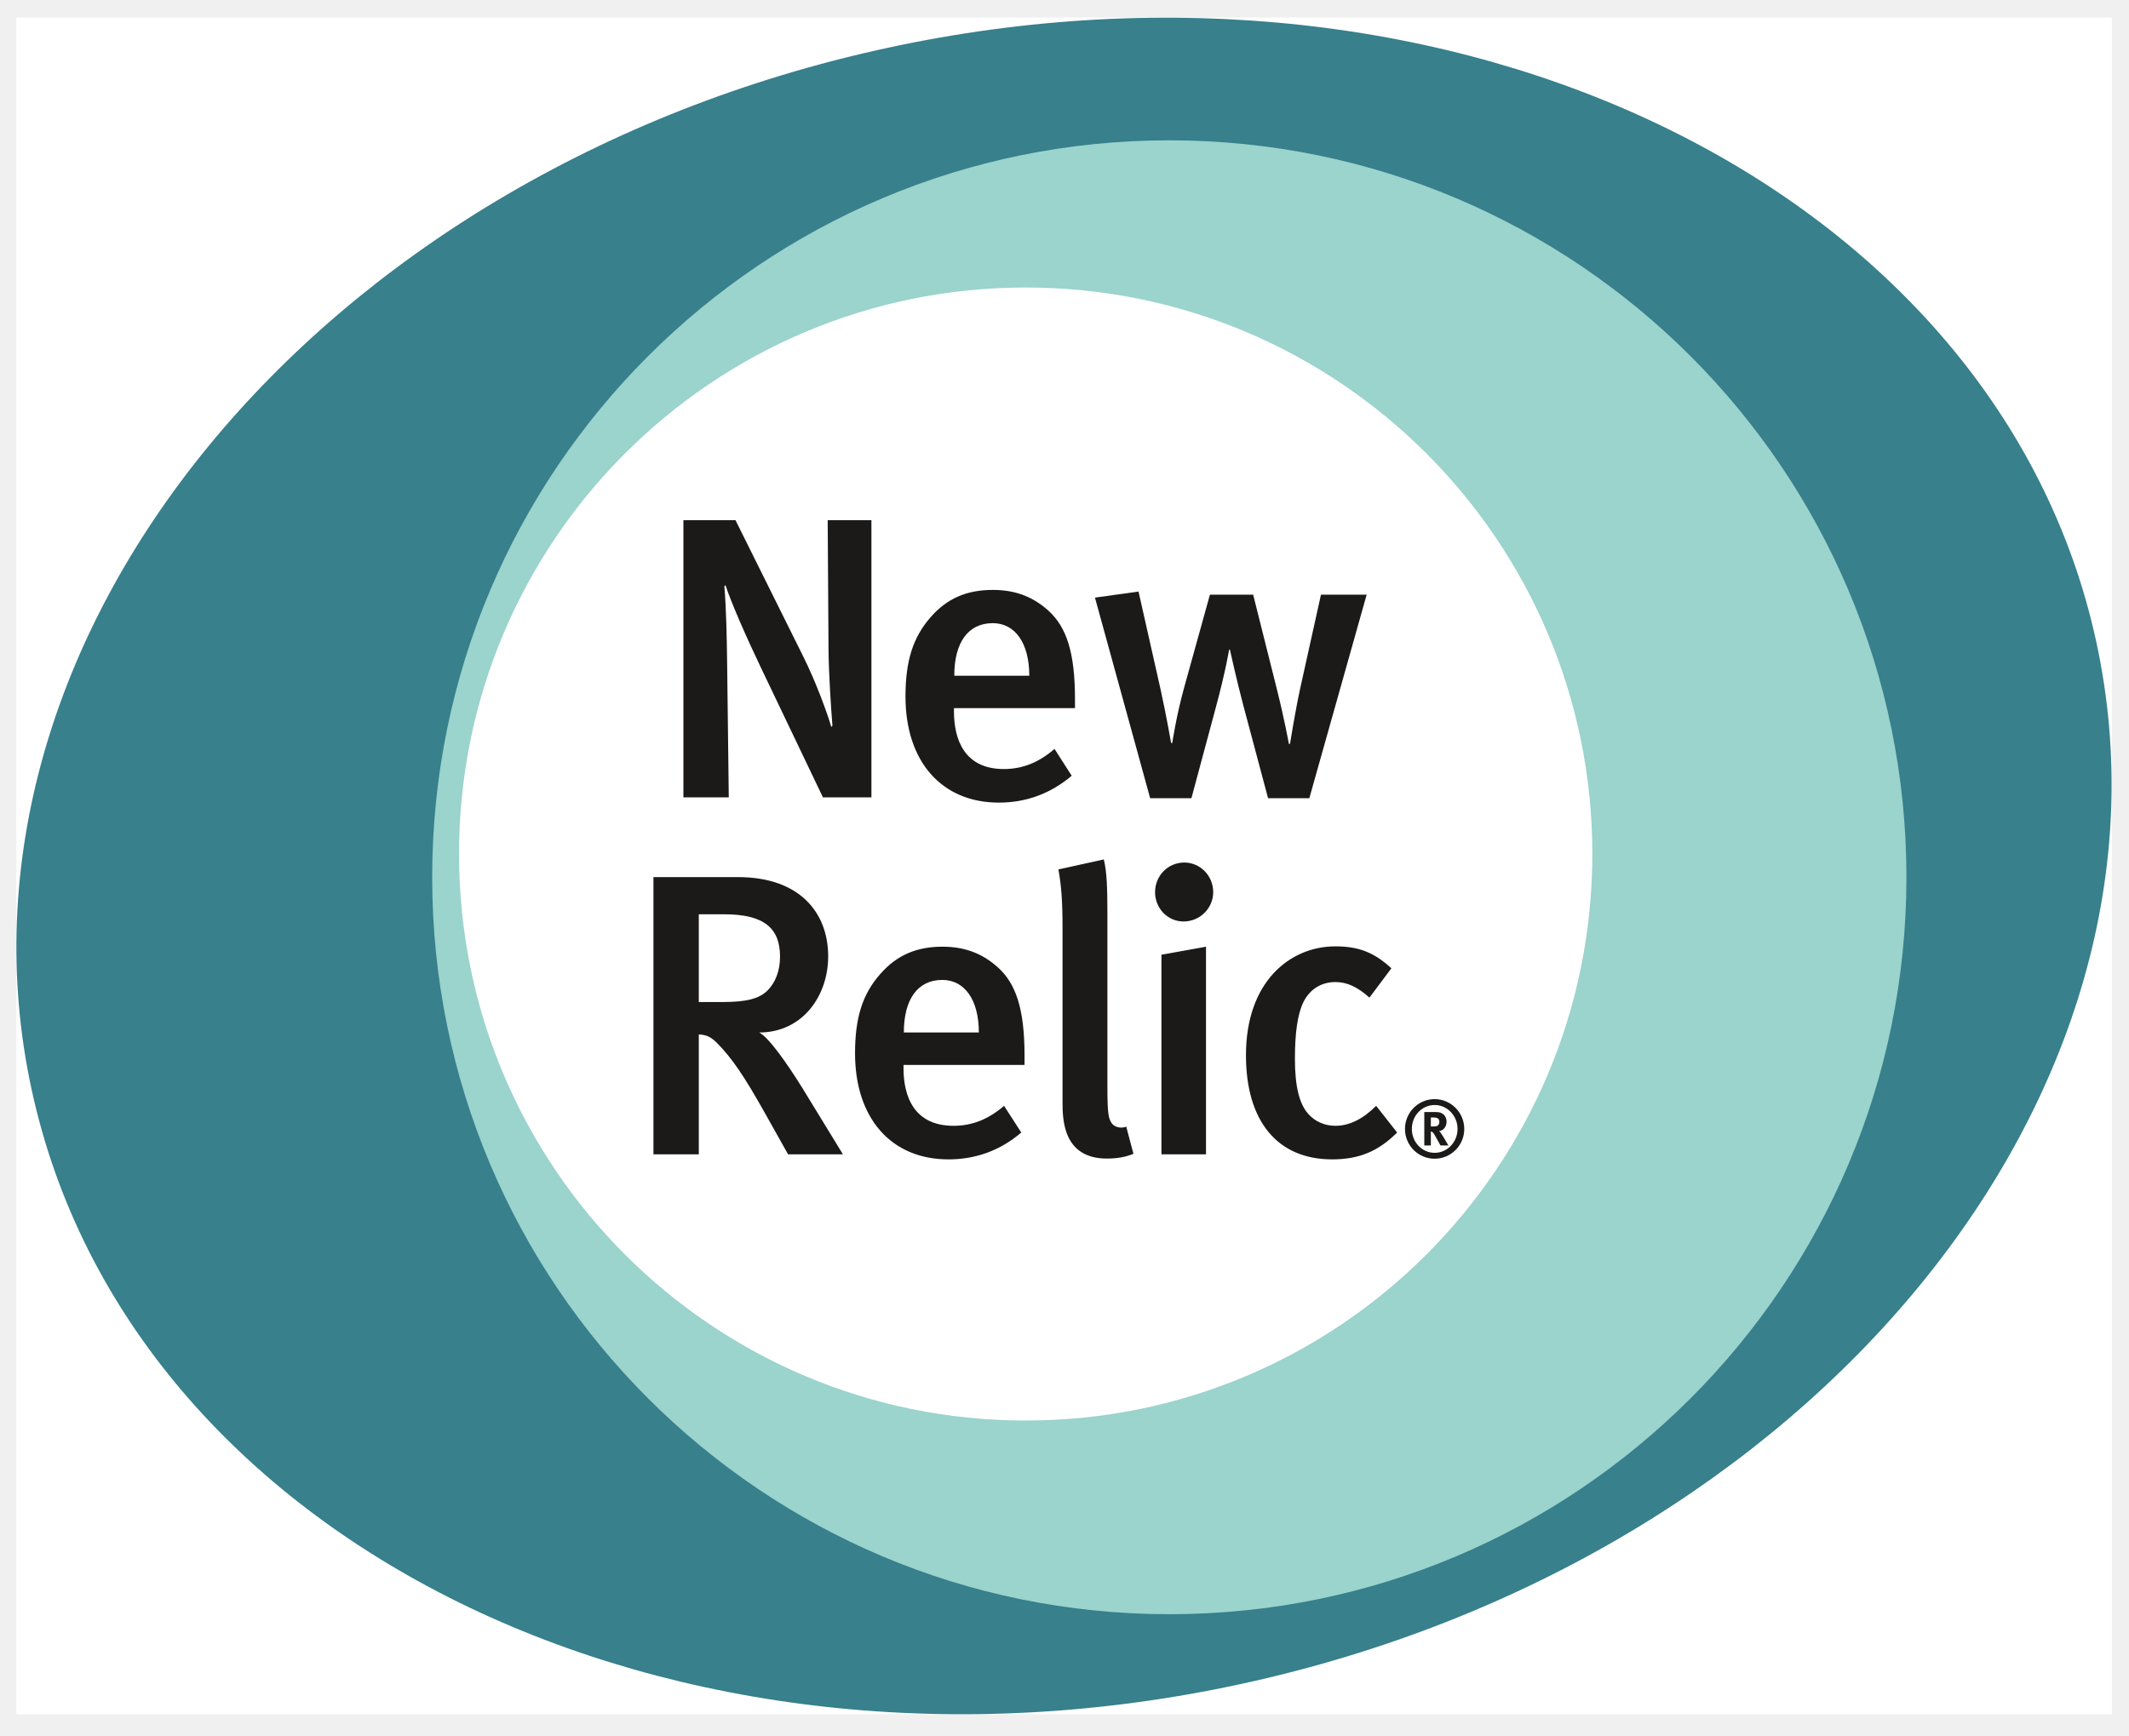
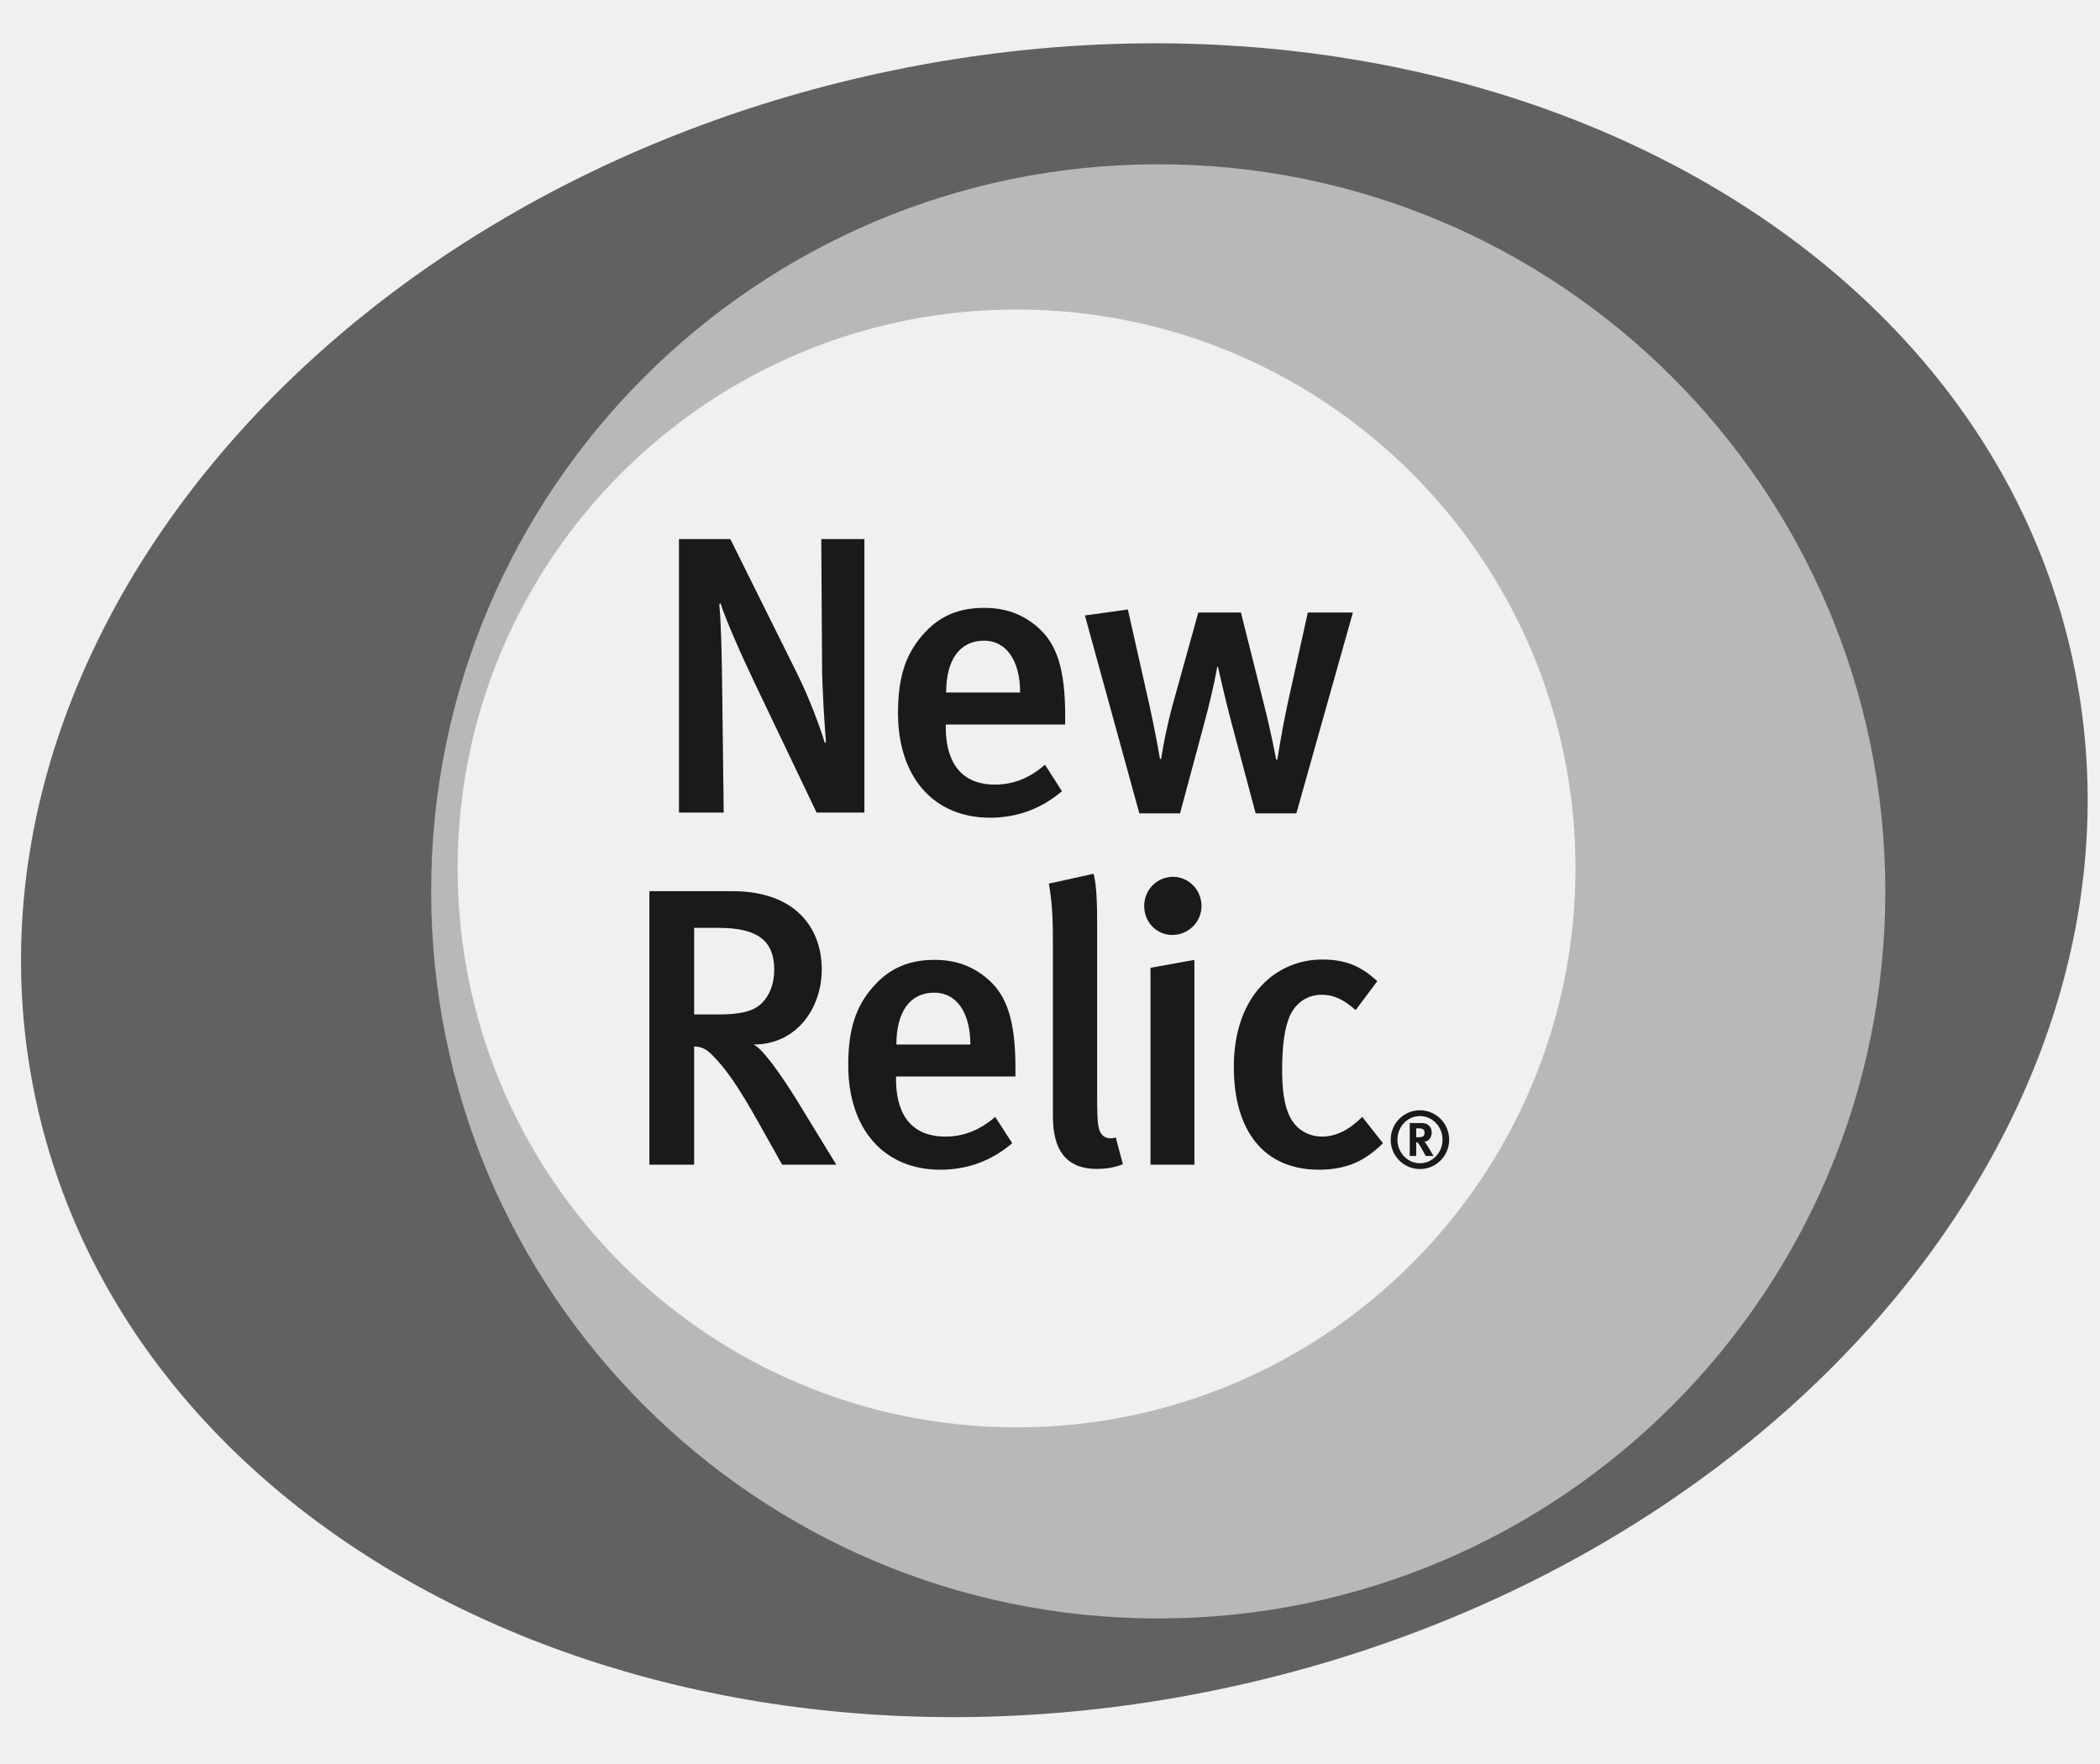
- <svg xmlns="http://www.w3.org/2000/svg" xmlns:xlink="http://www.w3.org/1999/xlink" width="130" height="106" viewBox="0 0 130 106" version="1.1">
-   <defs>
-     <path d="M0.01 0.08L127.94 0.08 127.94 103.69 0.01 103.69 0.01 0.08 0.01 0.08Z" />
-   </defs>
-   <g stroke="none" stroke-width="1" fill="none" fill-rule="evenodd">
-     <g transform="translate(1, 1)">
-       <g fill="#FFFFFF">
-         <path d="M0.01 0.08L127.94 0.08 127.94 103.69 0.01 103.69 0.01 0.08 0.01 0.08Z" />
+ <svg xmlns="http://www.w3.org/2000/svg" width="100px" height="84px" viewBox="0 0 100 84" version="1.1">
+   <defs />
+   <g id="Page-1" stroke="none" stroke-width="1" fill="none" fill-rule="evenodd">
+     <g id="Artboard-1">
+       <g id="newrelic" transform="translate(1, 2)">
+         <g id="Group">
+           <g id="Shape">
+             <path d="M47.408,66.408 C32.469,66.408 20.362,54.292 20.362,39.346 C20.362,24.408 32.469,12.3 47.408,12.3 C62.346,12.3 74.462,24.408 74.462,39.346 C74.462,54.292 62.346,66.408 47.408,66.408 L47.408,66.408 L47.408,66.408 L47.408,66.408 Z M97.692,29.377 C93.077,8.154 67.631,-4.331 40.854,1.492 C14.077,7.315 -3.892,29.238 0.723,50.454 C5.338,71.677 30.785,84.162 57.562,78.338 C84.338,72.515 102.3,50.592 97.692,29.377 L97.692,29.377 L97.692,29.377 L97.692,29.377 Z" fill="#616161" />
+             <path d="M47.408,65.969 C32.708,65.969 20.792,54.054 20.792,39.346 C20.792,24.654 32.708,12.738 47.408,12.738 C62.108,12.738 74.023,24.654 74.023,39.346 C74.023,54.054 62.108,65.969 47.408,65.969 L47.408,65.969 L47.408,65.969 L47.408,65.969 Z M54.154,5.823 C35.031,5.823 19.531,21.323 19.531,40.446 C19.531,59.569 35.031,75.069 54.154,75.069 C73.277,75.069 88.777,59.569 88.777,40.446 C88.777,21.323 73.277,5.823 54.154,5.823 L54.154,5.823 L54.154,5.823 L54.154,5.823 Z" fill="#B8B8B8" />
+             <path d="M37.885,36.692 L34.962,30.577 C34.269,29.131 33.554,27.492 33.308,26.723 L33.254,26.777 C33.346,27.869 33.369,29.246 33.385,30.392 L33.462,36.692 L31.331,36.692 L31.331,23.669 L33.777,23.669 L36.938,30.031 C37.546,31.238 38.108,32.785 38.277,33.385 L38.331,33.323 C38.277,32.669 38.146,30.808 38.146,29.615 L38.108,23.669 L40.162,23.669 L40.162,36.692 L37.885,36.692" fill="#1A1A1A" />
+             <path d="M45.862,28.508 C44.692,28.508 44.054,29.431 44.054,30.977 L47.577,30.977 C47.577,29.431 46.9,28.508 45.862,28.508 L45.862,28.508 L45.862,28.508 L45.862,28.508 Z M44.038,32.5 L44.038,32.646 C44.038,33.969 44.523,35.362 46.385,35.362 C47.269,35.362 48.046,35.038 48.762,34.415 L49.569,35.677 C48.569,36.523 47.423,36.938 46.146,36.938 C43.454,36.938 41.762,35 41.762,31.954 C41.762,30.277 42.115,29.169 42.946,28.223 C43.715,27.338 44.654,26.946 45.862,26.946 C46.8,26.946 47.669,27.192 48.477,27.923 C49.308,28.677 49.723,29.846 49.723,32.069 L49.723,32.5 L44.038,32.5 L44.038,32.5 L44.038,32.5 Z" fill="#1A1A1A" />
+             <path d="M60.731,36.731 L58.792,36.731 L57.623,32.346 C57.323,31.215 57,29.754 57,29.754 L56.962,29.754 C56.962,29.754 56.815,30.692 56.346,32.438 L55.192,36.731 L53.254,36.731 L50.662,27.308 L52.708,27.023 L53.746,31.631 C54.008,32.815 54.238,34.138 54.238,34.138 L54.292,34.138 C54.292,34.138 54.477,32.892 54.838,31.577 L56.062,27.169 L58.092,27.169 L59.169,31.462 C59.562,33.008 59.769,34.177 59.769,34.177 L59.823,34.177 C59.823,34.177 60.054,32.723 60.292,31.615 L61.277,27.169 L63.423,27.169 L60.731,36.731" fill="#1A1A1A" />
+             <path d="M33.238,42.185 L32.054,42.185 L32.054,46.308 L33.162,46.308 C34.292,46.308 34.892,46.154 35.285,45.762 C35.646,45.4 35.869,44.854 35.869,44.177 C35.869,42.862 35.154,42.185 33.238,42.185 L33.238,42.185 L33.238,42.185 L33.238,42.185 Z M36.246,53.462 L35.115,51.446 C34.215,49.846 33.615,48.938 32.9,48.223 C32.654,47.985 32.462,47.846 32.054,47.831 L32.054,53.462 L29.923,53.462 L29.923,40.438 L33.892,40.438 C36.815,40.438 38.131,42.131 38.131,44.162 C38.131,46.023 36.923,47.738 34.892,47.738 C35.362,47.985 36.231,49.246 36.908,50.331 L38.823,53.462 L36.246,53.462 L36.246,53.462 L36.246,53.462 Z" fill="#1A1A1A" />
+             <path d="M43.492,45.269 C42.323,45.269 41.685,46.192 41.685,47.738 L45.208,47.738 C45.208,46.192 44.531,45.269 43.492,45.269 L43.492,45.269 L43.492,45.269 L43.492,45.269 Z M41.669,49.262 L41.669,49.415 C41.669,50.731 42.154,52.123 44.023,52.123 C44.908,52.123 45.677,51.8 46.392,51.185 L47.2,52.438 C46.2,53.292 45.054,53.7 43.777,53.7 C41.085,53.7 39.392,51.762 39.392,48.715 C39.392,47.038 39.746,45.931 40.577,44.992 C41.346,44.108 42.285,43.708 43.492,43.708 C44.431,43.708 45.3,43.954 46.108,44.685 C46.938,45.438 47.354,46.608 47.354,48.831 L47.354,49.262 L41.669,49.262 L41.669,49.262 L41.669,49.262 Z" fill="#1A1A1A" />
+             <path d="M51.223,53.662 C49.138,53.662 49.138,51.785 49.138,50.977 L49.138,42.862 C49.138,41.562 49.085,40.869 48.946,40.077 L51.077,39.608 C51.223,40.192 51.246,40.977 51.246,42.223 L51.246,50.3 C51.246,51.577 51.3,51.785 51.454,52.008 C51.569,52.177 51.885,52.269 52.131,52.162 L52.469,53.438 C52.092,53.592 51.7,53.662 51.223,53.662" fill="#1A1A1A" />
+             <path d="M53.785,53.462 L53.785,44.085 L55.877,43.708 L55.877,53.462 L53.785,53.462 L53.785,53.462 L53.785,53.462 Z M54.823,42.523 C54.069,42.523 53.485,41.9 53.485,41.146 C53.485,40.377 54.085,39.754 54.862,39.754 C55.592,39.754 56.215,40.362 56.215,41.146 C56.215,41.9 55.592,42.523 54.823,42.523 L54.823,42.523 L54.823,42.523 L54.823,42.523 Z" fill="#1A1A1A" />
+             <path d="M61.8,53.7 C59.208,53.7 57.754,51.877 57.754,48.808 C57.754,45.346 59.823,43.692 61.954,43.692 C62.985,43.692 63.738,43.938 64.585,44.723 L63.554,46.1 C62.985,45.592 62.5,45.369 61.954,45.369 C61.292,45.369 60.746,45.708 60.446,46.323 C60.169,46.908 60.054,47.792 60.054,48.977 C60.054,50.277 60.262,51.108 60.692,51.577 C60.992,51.915 61.446,52.123 61.954,52.123 C62.615,52.123 63.254,51.8 63.869,51.185 L64.854,52.438 C63.985,53.308 63.085,53.7 61.8,53.7" fill="#1A1A1A" />
+             <path d="M66.723,51.754 C66.692,51.738 66.623,51.731 66.546,51.731 L66.438,51.731 L66.438,52.154 L66.538,52.154 C66.677,52.154 66.738,52.138 66.777,52.1 C66.815,52.062 66.838,52.008 66.838,51.938 C66.838,51.846 66.8,51.777 66.723,51.754 L66.723,51.754 L66.723,51.754 L66.723,51.754 Z M66.892,53.046 C66.831,52.938 66.808,52.892 66.746,52.785 C66.592,52.5 66.538,52.423 66.485,52.4 C66.469,52.392 66.454,52.392 66.438,52.392 L66.438,53.046 L66.131,53.046 L66.131,51.477 L66.708,51.477 C66.992,51.477 67.177,51.662 67.177,51.931 C67.177,52.169 67.015,52.362 66.823,52.369 C66.854,52.392 66.869,52.408 66.885,52.431 C66.977,52.546 67.262,53.046 67.262,53.046 L66.892,53.046 L66.892,53.046 L66.892,53.046 Z M66.615,51.146 C66.023,51.146 65.546,51.646 65.546,52.269 C65.546,52.892 66.023,53.392 66.615,53.392 C67.208,53.392 67.692,52.892 67.692,52.269 C67.692,51.646 67.208,51.146 66.615,51.146 L66.615,51.146 L66.615,51.146 L66.615,51.146 Z M66.615,53.669 C65.854,53.669 65.223,53.054 65.223,52.269 C65.223,51.492 65.854,50.869 66.615,50.869 C67.377,50.869 68.008,51.492 68.008,52.269 C68.008,53.054 67.377,53.669 66.615,53.669 L66.615,53.669 L66.615,53.669 L66.615,53.669 Z" fill="#1A1A1A" />
+           </g>
+         </g>
      </g>
-       <g fill="#FFFFFF">
-         <path d="M0.01 0.08L127.94 0.08 127.94 103.69 0.01 103.69 0.01 0.08 0.01 0.08Z" />
-       </g>
-       <mask fill="white">
-         <use xlink:href="#path-1" />
-       </mask>
-       <path d="M61.63 86.33C42.21 86.33 26.47 70.58 26.47 51.15 26.47 31.73 42.21 15.99 61.63 15.99 81.05 15.99 96.8 31.73 96.8 51.15 96.8 70.58 81.05 86.33 61.63 86.33L61.63 86.33 61.63 86.33ZM127 38.19C121 10.6 87.92-5.63 53.11 1.94 18.3 9.51-5.06 38.01 0.94 65.59 6.94 93.18 40.02 109.41 74.83 101.84 109.64 94.27 132.99 65.77 127 38.19L127 38.19 127 38.19Z" fill="#37808C" mask="url(#mask-2)" />
-       <path d="M61.63 85.76C42.52 85.76 27.03 70.27 27.03 51.15 27.03 32.05 42.52 16.56 61.63 16.56 80.74 16.56 96.23 32.05 96.23 51.15 96.23 70.27 80.74 85.76 61.63 85.76L61.63 85.76 61.63 85.76ZM70.4 7.57C45.54 7.57 25.39 27.72 25.39 52.58 25.39 77.44 45.54 97.59 70.4 97.59 95.26 97.59 115.41 77.44 115.41 52.58 115.41 27.72 95.26 7.57 70.4 7.57L70.4 7.57 70.4 7.57Z" fill="#9BD3CD" />
-       <path d="M49.25 47.7L45.45 39.75C44.55 37.87 43.62 35.74 43.3 34.74L43.23 34.81C43.35 36.23 43.38 38.02 43.4 39.51L43.5 47.7 40.73 47.7 40.73 30.77 43.91 30.77 48.02 39.04C48.81 40.61 49.54 42.62 49.76 43.4L49.83 43.32C49.76 42.47 49.59 40.05 49.59 38.5L49.54 30.77 52.21 30.77 52.21 47.7 49.25 47.7" fill="#1B1A19" />
-       <path d="M59.62 37.06C58.1 37.06 57.27 38.26 57.27 40.27L61.85 40.27C61.85 38.26 60.97 37.06 59.62 37.06L59.62 37.06 59.62 37.06ZM57.25 42.25L57.25 42.44C57.25 44.16 57.88 45.97 60.3 45.97 61.45 45.97 62.46 45.55 63.39 44.74L64.44 46.38C63.14 47.48 61.65 48.02 59.99 48.02 56.49 48.02 54.29 45.5 54.29 41.54 54.29 39.36 54.75 37.92 55.83 36.69 56.83 35.54 58.05 35.03 59.62 35.03 60.84 35.03 61.97 35.35 63.02 36.3 64.1 37.28 64.64 38.8 64.64 41.69L64.64 42.25 57.25 42.25 57.25 42.25Z" fill="#1B1A19" />
-       <path d="M78.95 47.75L76.43 47.75 74.91 42.05C74.52 40.58 74.1 38.68 74.1 38.68L74.05 38.68C74.05 38.68 73.86 39.9 73.25 42.17L71.75 47.75 69.23 47.75 65.86 35.5 68.52 35.13 69.87 41.12C70.21 42.66 70.51 44.38 70.51 44.38L70.58 44.38C70.58 44.38 70.82 42.76 71.29 41.05L72.88 35.32 75.52 35.32 76.92 40.9C77.43 42.91 77.7 44.43 77.7 44.43L77.77 44.43C77.77 44.43 78.07 42.54 78.38 41.1L79.66 35.32 82.45 35.32 78.95 47.75" fill="#1B1A19" />
-       <path d="M43.21 54.84L41.67 54.84 41.67 60.2 43.11 60.2C44.58 60.2 45.36 60 45.87 59.49 46.34 59.02 46.63 58.31 46.63 57.43 46.63 55.72 45.7 54.84 43.21 54.84L43.21 54.84 43.21 54.84ZM47.12 69.5L45.65 66.88C44.48 64.8 43.7 63.62 42.77 62.69 42.45 62.38 42.2 62.2 41.67 62.18L41.67 69.5 38.9 69.5 38.9 52.57 44.06 52.57C47.86 52.57 49.57 54.77 49.57 57.41 49.57 59.83 48 62.06 45.36 62.06 45.97 62.38 47.1 64.02 47.98 65.43L50.47 69.5 47.12 69.5 47.12 69.5Z" fill="#1B1A19" />
-       <path d="M56.54 58.85C55.02 58.85 54.19 60.05 54.19 62.06L58.77 62.06C58.77 60.05 57.89 58.85 56.54 58.85L56.54 58.85 56.54 58.85ZM54.17 64.04L54.17 64.24C54.17 65.95 54.8 67.76 57.23 67.76 58.38 67.76 59.38 67.34 60.31 66.54L61.36 68.17C60.06 69.28 58.57 69.81 56.91 69.81 53.41 69.81 51.21 67.29 51.21 63.33 51.21 61.15 51.67 59.71 52.75 58.49 53.75 57.34 54.97 56.82 56.54 56.82 57.76 56.82 58.89 57.14 59.94 58.09 61.02 59.07 61.56 60.59 61.56 63.48L61.56 64.04 54.17 64.04 54.17 64.04Z" fill="#1B1A19" />
-       <path d="M66.59 69.76C63.88 69.76 63.88 67.32 63.88 66.27L63.88 55.72C63.88 54.03 63.81 53.13 63.63 52.1L66.4 51.49C66.59 52.25 66.62 53.27 66.62 54.89L66.62 65.39C66.62 67.05 66.69 67.32 66.89 67.61 67.04 67.83 67.45 67.95 67.77 67.81L68.21 69.47C67.72 69.67 67.21 69.76 66.59 69.76" fill="#1B1A19" />
-       <path d="M69.92 69.5L69.92 57.31 72.64 56.82 72.64 69.5 69.92 69.5 69.92 69.5ZM71.27 55.28C70.29 55.28 69.53 54.47 69.53 53.49 69.53 52.49 70.31 51.68 71.32 51.68 72.27 51.68 73.08 52.47 73.08 53.49 73.08 54.47 72.27 55.28 71.27 55.28L71.27 55.28 71.27 55.28Z" fill="#1B1A19" />
-       <path d="M80.34 69.81C76.97 69.81 75.08 67.44 75.08 63.45 75.08 58.95 77.77 56.8 80.54 56.8 81.88 56.8 82.86 57.12 83.96 58.14L82.62 59.93C81.88 59.27 81.25 58.98 80.54 58.98 79.68 58.98 78.97 59.42 78.58 60.22 78.22 60.98 78.07 62.13 78.07 63.67 78.07 65.36 78.34 66.44 78.9 67.05 79.29 67.49 79.88 67.76 80.54 67.76 81.4 67.76 82.23 67.34 83.03 66.54L84.31 68.17C83.18 69.3 82.01 69.81 80.34 69.81" fill="#1B1A19" />
-       <path d="M86.74 67.28C86.7 67.26 86.61 67.25 86.51 67.25L86.37 67.25 86.37 67.8 86.5 67.8C86.68 67.8 86.76 67.78 86.81 67.73 86.86 67.68 86.89 67.61 86.89 67.52 86.89 67.4 86.84 67.31 86.74 67.28L86.74 67.28 86.74 67.28ZM86.96 68.96C86.88 68.82 86.85 68.76 86.77 68.62 86.57 68.25 86.5 68.15 86.43 68.12 86.41 68.11 86.39 68.11 86.37 68.11L86.37 68.96 85.97 68.96 85.97 66.92 86.72 66.92C87.09 66.92 87.33 67.16 87.33 67.51 87.33 67.82 87.12 68.07 86.87 68.08 86.91 68.11 86.93 68.13 86.95 68.16 87.07 68.31 87.44 68.96 87.44 68.96L86.96 68.96 86.96 68.96ZM86.6 66.49C85.83 66.49 85.21 67.14 85.21 67.95 85.21 68.76 85.83 69.41 86.6 69.41 87.37 69.41 88 68.76 88 67.95 88 67.14 87.37 66.49 86.6 66.49L86.6 66.49 86.6 66.49ZM86.6 69.77C85.61 69.77 84.79 68.97 84.79 67.95 84.79 66.94 85.61 66.13 86.6 66.13 87.59 66.13 88.41 66.94 88.41 67.95 88.41 68.97 87.59 69.77 86.6 69.77L86.6 69.77 86.6 69.77Z" fill="#1B1A19" />
    </g>
  </g>
</svg>
